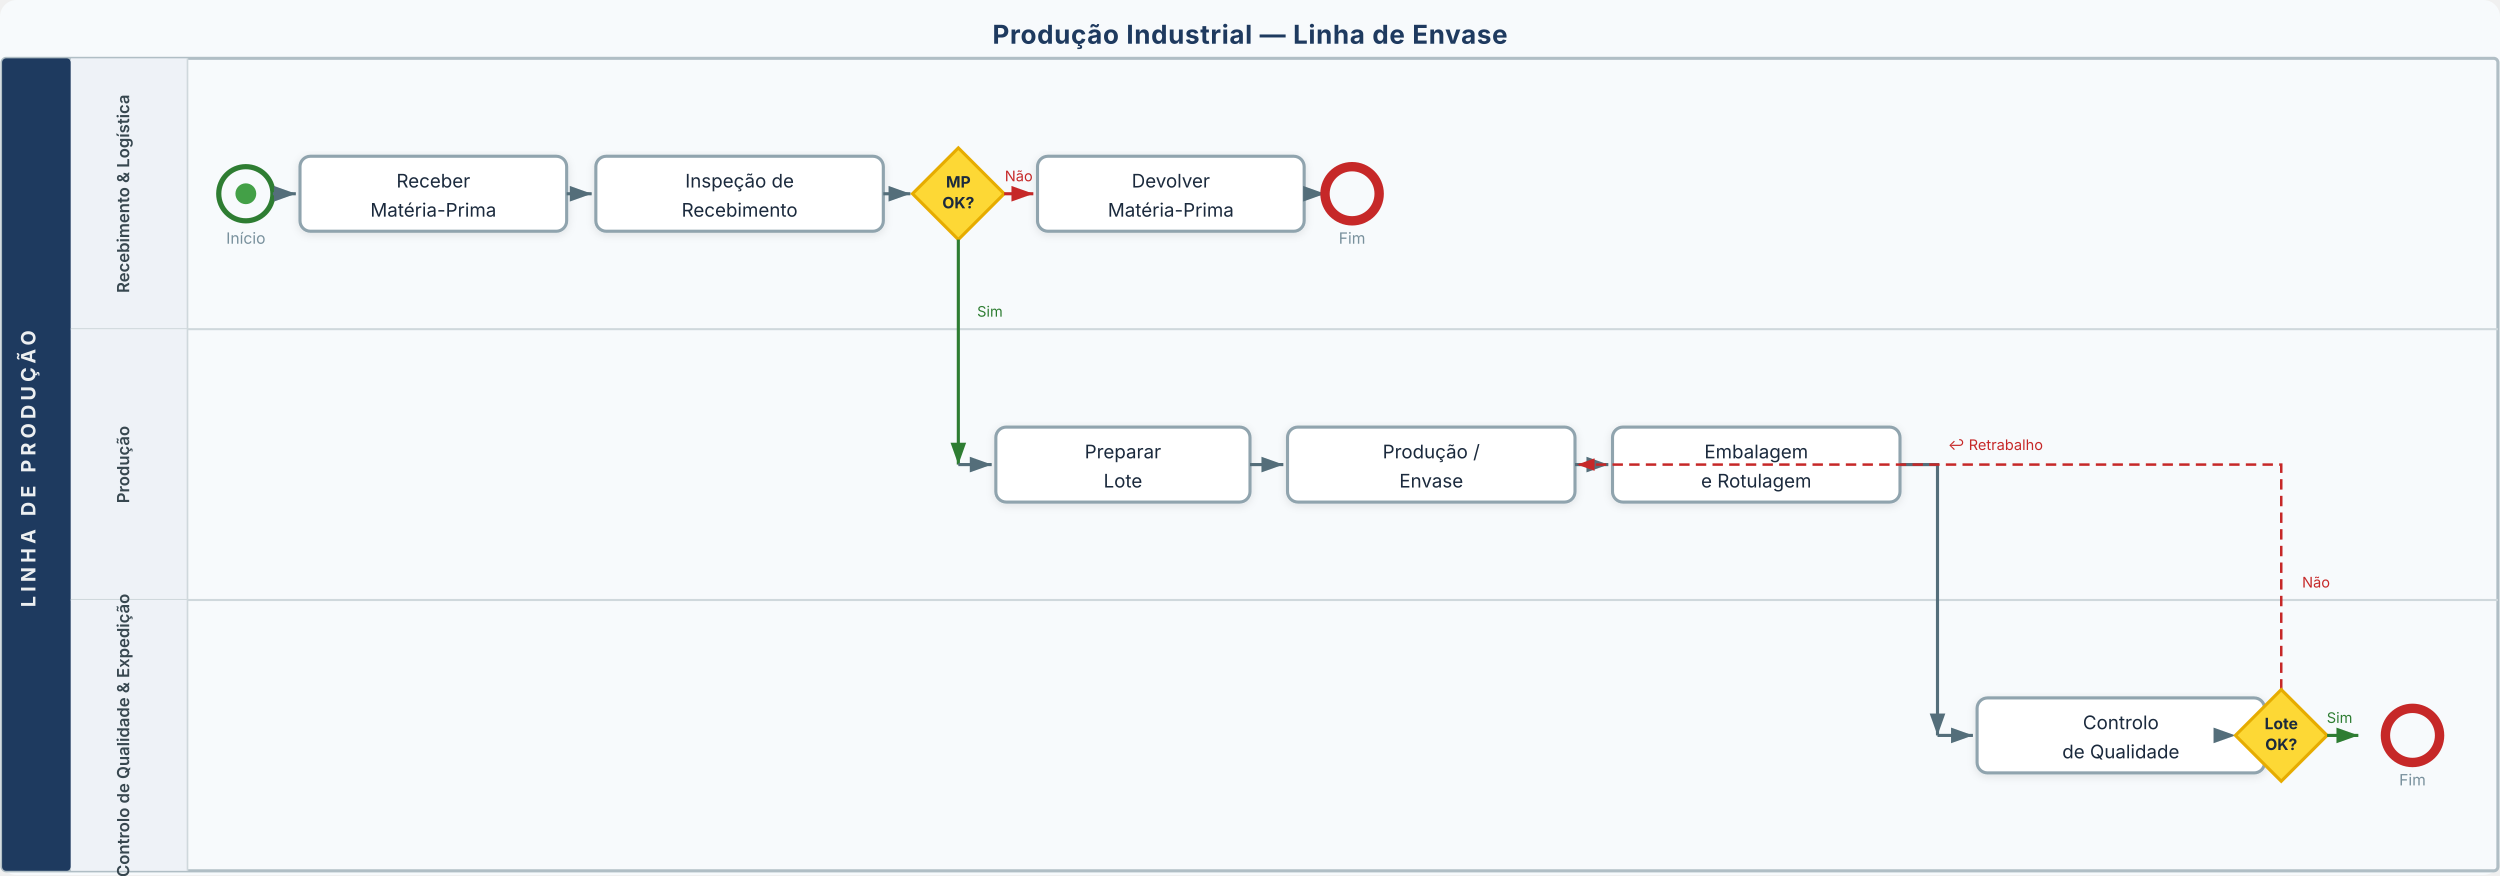
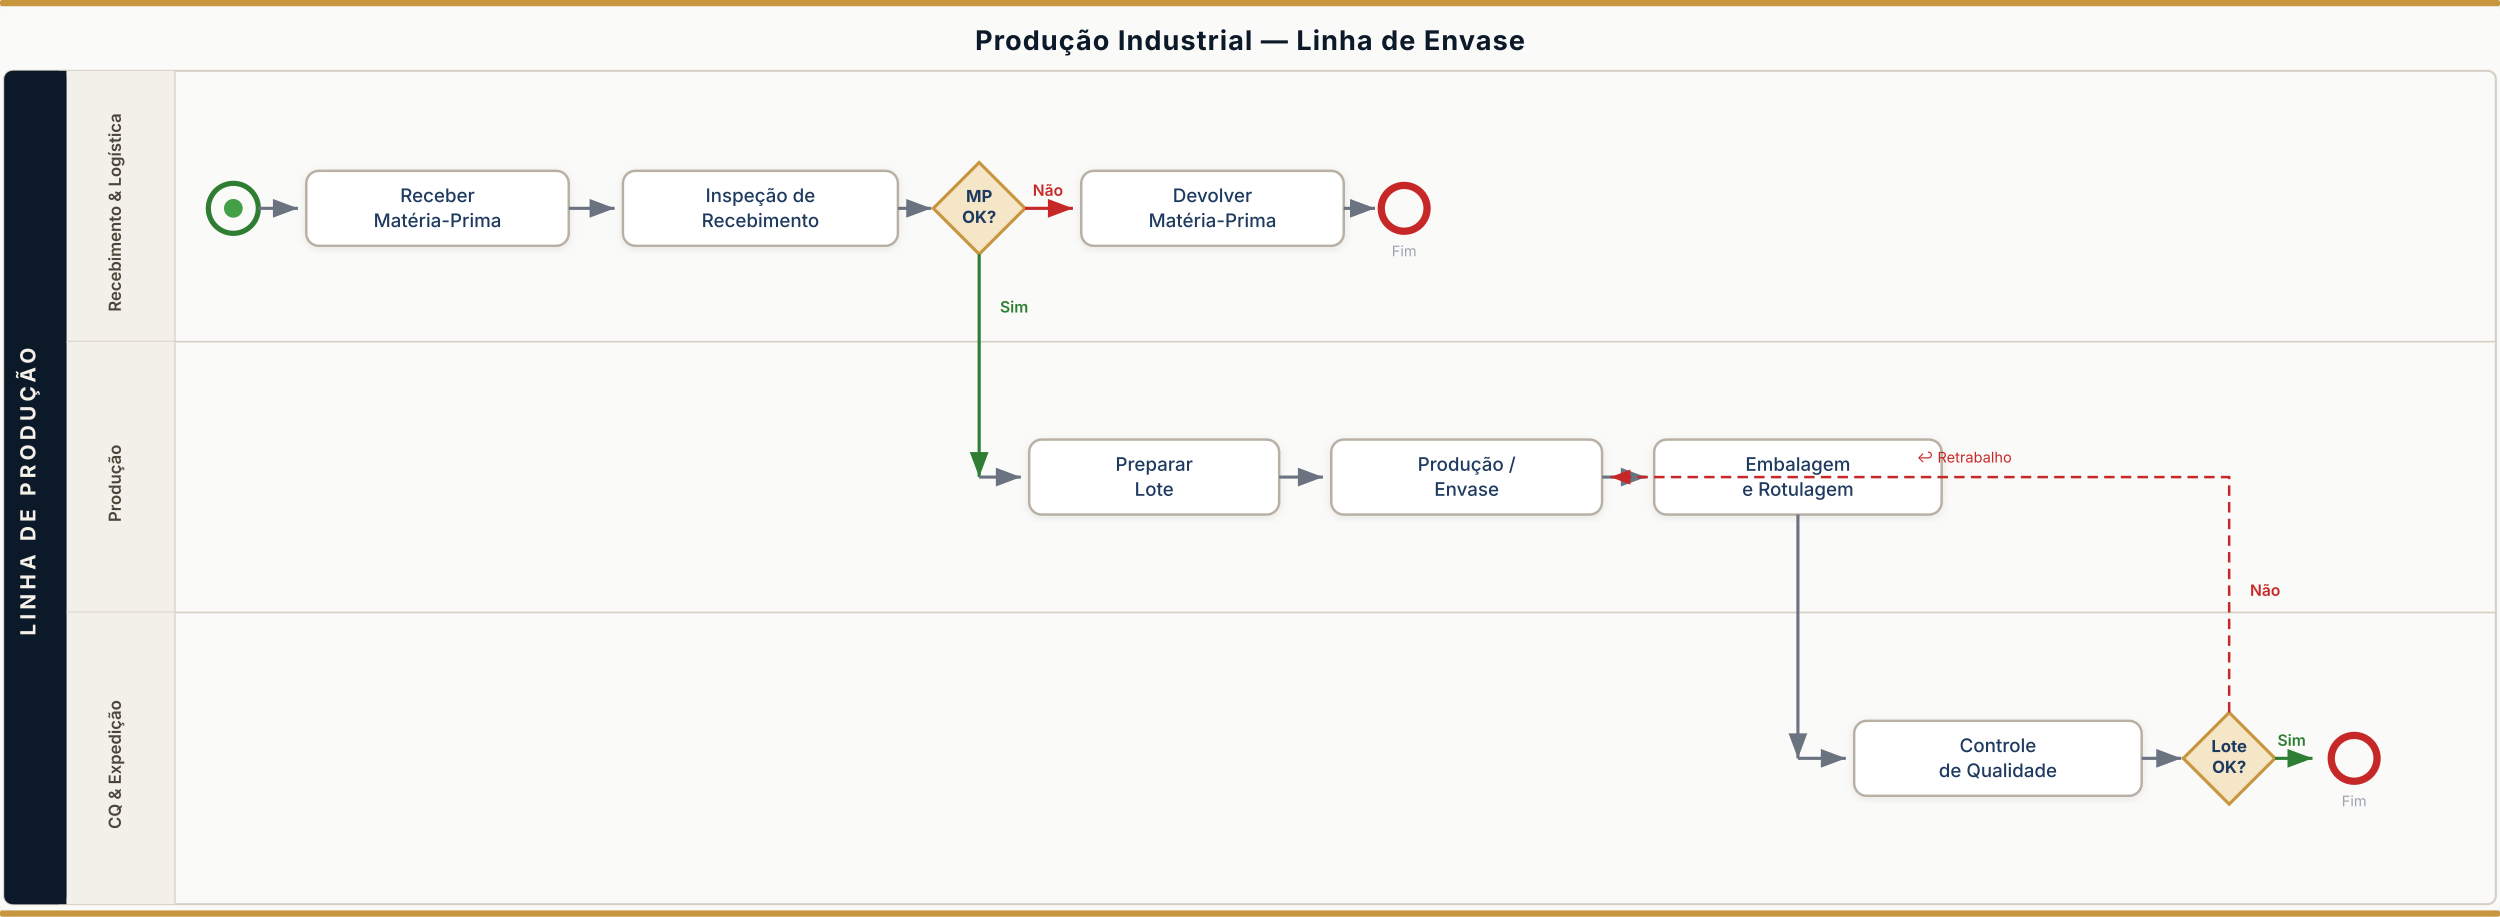
- <svg xmlns="http://www.w3.org/2000/svg" viewBox="0 0 1200 420" font-family="Inter,Arial,sans-serif">
+ <svg xmlns="http://www.w3.org/2000/svg" viewBox="0 0 1200 440" font-family="Inter,Segoe UI,Arial,sans-serif">
  <defs>
-     <marker id="a" markerWidth="7" markerHeight="5" refX="7" refY="2.5" orient="auto">
-       <polygon points="0 0,7 2.5,0 5" fill="#546E7A" />
+     <marker id="a" markerWidth="8" markerHeight="6" refX="8" refY="3" orient="auto">
+       <polygon points="0 0,8 3,0 6" fill="#6B7280" />
    </marker>
-     <marker id="ag" markerWidth="7" markerHeight="5" refX="7" refY="2.5" orient="auto">
-       <polygon points="0 0,7 2.5,0 5" fill="#2E7D32" />
+     <marker id="ag" markerWidth="8" markerHeight="6" refX="8" refY="3" orient="auto">
+       <polygon points="0 0,8 3,0 6" fill="#2E7D32" />
    </marker>
-     <marker id="ar" markerWidth="7" markerHeight="5" refX="7" refY="2.5" orient="auto">
-       <polygon points="0 0,7 2.5,0 5" fill="#C62828" />
+     <marker id="ar" markerWidth="8" markerHeight="6" refX="8" refY="3" orient="auto">
+       <polygon points="0 0,8 3,0 6" fill="#C62828" />
    </marker>
-     <filter id="sh" x="-5%" y="-10%" width="110%" height="130%">
-       <feDropShadow dx="0" dy="1" stdDeviation="2" flood-opacity="0.10" />
+     <filter id="sh">
+       <feDropShadow dx="0" dy="1" stdDeviation="2" flood-opacity=".08" />
    </filter>
  </defs>
-   <rect width="1200" height="420" fill="#F7FAFC" rx="8" />
-   <text x="600" y="21" text-anchor="middle" font-size="12.5" font-weight="700" fill="#1E3A5F" letter-spacing="0.3">Produção Industrial — Linha de Envase</text>
-   <rect x="1" y="28" width="1198" height="390" fill="none" stroke="#B0BEC5" stroke-width="1.5" rx="2" />
-   <rect x="1" y="28" width="33" height="390" fill="#1E3A5F" rx="2" />
-   <text x="17" y="225" text-anchor="middle" font-size="9.5" font-weight="700" fill="#ECEFF1" transform="rotate(-90,17,225)" letter-spacing="2">LINHA DE PRODUÇÃO</text>
-   <rect x="34" y="28" width="56" height="130" fill="#EEF2F7" />
-   <text x="62" y="93" text-anchor="middle" font-size="8" font-weight="600" fill="#37474F" transform="rotate(-90,62,93)">Recebimento &amp; Logística</text>
-   <line x1="34" y1="158" x2="1199" y2="158" stroke="#CFD8DC" stroke-width="1" />
-   <rect x="34" y="158" width="56" height="130" fill="#EEF2F7" />
-   <text x="62" y="223" text-anchor="middle" font-size="8" font-weight="600" fill="#37474F" transform="rotate(-90,62,223)">Produção</text>
-   <line x1="34" y1="288" x2="1199" y2="288" stroke="#CFD8DC" stroke-width="1" />
-   <rect x="34" y="288" width="56" height="130" fill="#EEF2F7" />
-   <text x="62" y="353" text-anchor="middle" font-size="8" font-weight="600" fill="#37474F" transform="rotate(-90,62,353)">Controlo de Qualidade &amp; Expedição</text>
-   <line x1="90" y1="28" x2="90" y2="418" stroke="#CFD8DC" stroke-width="0.8" />
-   <circle cx="118" cy="93" r="13" fill="none" stroke="#2E7D32" stroke-width="2.5" />
-   <circle cx="118" cy="93" r="5" fill="#43A047" />
-   <text x="118" y="117" text-anchor="middle" font-size="7.5" fill="#78909C">Início</text>
-   <line x1="131" y1="93" x2="142" y2="93" stroke="#546E7A" stroke-width="1.5" marker-end="url(#a)" />
-   <rect x="144" y="75" width="128" height="36" rx="5" fill="#fff" stroke="#90A4AE" stroke-width="1.5" filter="url(#sh)" />
-   <text x="208" y="90" text-anchor="middle" font-size="9" fill="#1B2A3D">Receber</text>
-   <text x="208" y="104" text-anchor="middle" font-size="9" fill="#1B2A3D">Matéria-Prima</text>
-   <line x1="272" y1="93" x2="284" y2="93" stroke="#546E7A" stroke-width="1.5" marker-end="url(#a)" />
-   <rect x="286" y="75" width="138" height="36" rx="5" fill="#fff" stroke="#90A4AE" stroke-width="1.5" filter="url(#sh)" />
-   <text x="355" y="90" text-anchor="middle" font-size="9" fill="#1B2A3D">Inspeção de</text>
-   <text x="355" y="104" text-anchor="middle" font-size="9" fill="#1B2A3D">Recebimento</text>
-   <line x1="424" y1="93" x2="437" y2="93" stroke="#546E7A" stroke-width="1.5" marker-end="url(#a)" />
-   <polygon points="460,71 482,93 460,115 438,93" fill="#FDD835" stroke="#E6AC00" stroke-width="1.5" />
-   <text x="460" y="90" text-anchor="middle" font-size="7.5" font-weight="700" fill="#1B2A3D">MP</text>
-   <text x="460" y="100" text-anchor="middle" font-size="7.5" font-weight="700" fill="#1B2A3D">OK?</text>
-   <line x1="482" y1="93" x2="496" y2="93" stroke="#C62828" stroke-width="1.5" marker-end="url(#ar)" />
-   <text x="489" y="87" text-anchor="middle" font-size="7" fill="#C62828">Não</text>
-   <rect x="498" y="75" width="128" height="36" rx="5" fill="#fff" stroke="#90A4AE" stroke-width="1.5" filter="url(#sh)" />
-   <text x="562" y="90" text-anchor="middle" font-size="9" fill="#1B2A3D">Devolver</text>
-   <text x="562" y="104" text-anchor="middle" font-size="9" fill="#1B2A3D">Matéria-Prima</text>
-   <line x1="626" y1="93" x2="636" y2="93" stroke="#546E7A" stroke-width="1.5" marker-end="url(#a)" />
-   <circle cx="649" cy="93" r="13" fill="none" stroke="#C62828" stroke-width="4.5" />
-   <text x="649" y="117" text-anchor="middle" font-size="7.5" fill="#78909C">Fim</text>
-   <path d="M 460,115 L 460,223" stroke="#2E7D32" stroke-width="1.5" fill="none" marker-end="url(#ag)" />
-   <text x="469" y="152" font-size="7" fill="#2E7D32">Sim</text>
-   <line x1="460" y1="223" x2="476" y2="223" stroke="#546E7A" stroke-width="1.5" marker-end="url(#a)" />
-   <rect x="478" y="205" width="122" height="36" rx="5" fill="#fff" stroke="#90A4AE" stroke-width="1.5" filter="url(#sh)" />
-   <text x="539" y="220" text-anchor="middle" font-size="9" fill="#1B2A3D">Preparar</text>
-   <text x="539" y="234" text-anchor="middle" font-size="9" fill="#1B2A3D">Lote</text>
-   <line x1="600" y1="223" x2="616" y2="223" stroke="#546E7A" stroke-width="1.5" marker-end="url(#a)" />
-   <rect x="618" y="205" width="138" height="36" rx="5" fill="#fff" stroke="#90A4AE" stroke-width="1.5" filter="url(#sh)" />
-   <text x="687" y="220" text-anchor="middle" font-size="9" fill="#1B2A3D">Produção /</text>
-   <text x="687" y="234" text-anchor="middle" font-size="9" fill="#1B2A3D">Envase</text>
-   <line x1="756" y1="223" x2="772" y2="223" stroke="#546E7A" stroke-width="1.5" marker-end="url(#a)" />
-   <rect x="774" y="205" width="138" height="36" rx="5" fill="#fff" stroke="#90A4AE" stroke-width="1.5" filter="url(#sh)" />
-   <text x="843" y="220" text-anchor="middle" font-size="9" fill="#1B2A3D">Embalagem</text>
-   <text x="843" y="234" text-anchor="middle" font-size="9" fill="#1B2A3D">e Rotulagem</text>
-   <path d="M 912,223 L 930,223 L 930,353" stroke="#546E7A" stroke-width="1.5" fill="none" marker-end="url(#a)" />
-   <path d="M 1095,331 L 1095,223 L 757,223" stroke="#C62828" stroke-width="1.2" fill="none" stroke-dasharray="5,3" marker-end="url(#ar)" />
-   <text x="1105" y="282" font-size="7" fill="#C62828">Não</text>
-   <text x="935" y="216" font-size="7" fill="#C62828">↩ Retrabalho</text>
-   <line x1="930" y1="353" x2="947" y2="353" stroke="#546E7A" stroke-width="1.5" marker-end="url(#a)" />
-   <rect x="949" y="335" width="138" height="36" rx="5" fill="#fff" stroke="#90A4AE" stroke-width="1.5" filter="url(#sh)" />
-   <text x="1018" y="350" text-anchor="middle" font-size="9" fill="#1B2A3D">Controlo</text>
-   <text x="1018" y="364" text-anchor="middle" font-size="9" fill="#1B2A3D">de Qualidade</text>
-   <line x1="1087" y1="353" x2="1073" y2="353" stroke="#546E7A" stroke-width="1.5" />
-   <line x1="1073" y1="353" x2="1073" y2="353" stroke="#546E7A" stroke-width="1.5" marker-end="url(#a)" />
-   <polygon points="1095,331 1117,353 1095,375 1073,353" fill="#FDD835" stroke="#E6AC00" stroke-width="1.5" />
-   <text x="1095" y="350" text-anchor="middle" font-size="7.5" font-weight="700" fill="#1B2A3D">Lote</text>
-   <text x="1095" y="360" text-anchor="middle" font-size="7.5" font-weight="700" fill="#1B2A3D">OK?</text>
-   <line x1="1117" y1="353" x2="1132" y2="353" stroke="#2E7D32" stroke-width="1.5" marker-end="url(#ag)" />
-   <text x="1123" y="347" text-anchor="middle" font-size="7" fill="#2E7D32">Sim</text>
-   <circle cx="1158" cy="353" r="13" fill="none" stroke="#C62828" stroke-width="4.5" />
-   <text x="1158" y="377" text-anchor="middle" font-size="7.5" fill="#78909C">Fim</text>
+   <rect width="1200" height="440" fill="#FAFAF8" rx="6" />
+   <rect width="1200" height="3" fill="#C8963E" rx="1" />
+   <text x="600" y="24" text-anchor="middle" font-size="13" font-weight="700" fill="#0B1929" letter-spacing=".5">Produção Industrial — Linha de Envase</text>
+   <rect x="2" y="34" width="1196" height="400" fill="none" stroke="#D5CFC5" stroke-width="1" rx="4" />
+   <rect x="2" y="34" width="30" height="400" fill="#0B1929" rx="4" />
+   <rect x="6" y="34" width="26" height="400" fill="#0B1929" />
+   <text x="17" y="236" text-anchor="middle" font-size="10" font-weight="700" fill="#F5F0E8" letter-spacing="2" transform="rotate(-90,17,236)">LINHA DE PRODUÇÃO</text>
+   <rect x="32" y="34" width="52" height="130" fill="#F3F0EA" />
+   <text x="58" y="102" text-anchor="middle" font-size="8" font-weight="600" fill="#4A4539" transform="rotate(-90,58,102)">Recebimento &amp; Logística</text>
+   <line x1="32" y1="164" x2="1198" y2="164" stroke="#D5CFC5" stroke-width=".8" />
+   <rect x="32" y="164" width="52" height="130" fill="#F3F0EA" />
+   <text x="58" y="232" text-anchor="middle" font-size="8" font-weight="600" fill="#4A4539" transform="rotate(-90,58,232)">Produção</text>
+   <line x1="32" y1="294" x2="1198" y2="294" stroke="#D5CFC5" stroke-width=".8" />
+   <rect x="32" y="294" width="52" height="140" fill="#F3F0EA" />
+   <text x="58" y="367" text-anchor="middle" font-size="8" font-weight="600" fill="#4A4539" transform="rotate(-90,58,367)">CQ &amp; Expedição</text>
+   <line x1="84" y1="34" x2="84" y2="434" stroke="#D5CFC5" stroke-width=".6" />
+   <circle cx="112" cy="100" r="12" fill="none" stroke="#2E7D32" stroke-width="2.5" />
+   <circle cx="112" cy="100" r="4.5" fill="#43A047" />
+   <line x1="124" y1="100" x2="143" y2="100" stroke="#6B7280" stroke-width="1.5" marker-end="url(#a)" />
+   <rect x="147" y="82" width="126" height="36" rx="6" fill="#fff" stroke="#B8B0A4" stroke-width="1.2" filter="url(#sh)" />
+   <text x="210" y="97" text-anchor="middle" font-size="9" font-weight="500" fill="#1E3A5F">Receber</text>
+   <text x="210" y="109" text-anchor="middle" font-size="9" font-weight="500" fill="#1E3A5F">Matéria-Prima</text>
+   <line x1="273" y1="100" x2="295" y2="100" stroke="#6B7280" stroke-width="1.5" marker-end="url(#a)" />
+   <rect x="299" y="82" width="132" height="36" rx="6" fill="#fff" stroke="#B8B0A4" stroke-width="1.2" filter="url(#sh)" />
+   <text x="365" y="97" text-anchor="middle" font-size="9" font-weight="500" fill="#1E3A5F">Inspeção de</text>
+   <text x="365" y="109" text-anchor="middle" font-size="9" font-weight="500" fill="#1E3A5F">Recebimento</text>
+   <line x1="431" y1="100" x2="447" y2="100" stroke="#6B7280" stroke-width="1.5" marker-end="url(#a)" />
+   <polygon points="470,78 492,100 470,122 448,100" fill="#F5E6C8" stroke="#C8963E" stroke-width="1.5" />
+   <text x="470" y="97" text-anchor="middle" font-size="8" font-weight="700" fill="#1E3A5F">MP</text>
+   <text x="470" y="107" text-anchor="middle" font-size="8" font-weight="700" fill="#1E3A5F">OK?</text>
+   <line x1="492" y1="100" x2="515" y2="100" stroke="#C62828" stroke-width="1.5" marker-end="url(#ar)" />
+   <text x="503" y="94" text-anchor="middle" font-size="7.5" font-weight="600" fill="#C62828">Não</text>
+   <rect x="519" y="82" width="126" height="36" rx="6" fill="#fff" stroke="#B8B0A4" stroke-width="1.2" filter="url(#sh)" />
+   <text x="582" y="97" text-anchor="middle" font-size="9" font-weight="500" fill="#1E3A5F">Devolver</text>
+   <text x="582" y="109" text-anchor="middle" font-size="9" font-weight="500" fill="#1E3A5F">Matéria-Prima</text>
+   <line x1="645" y1="100" x2="660" y2="100" stroke="#6B7280" stroke-width="1.5" marker-end="url(#a)" />
+   <circle cx="674" cy="100" r="11" fill="none" stroke="#C62828" stroke-width="3.5" />
+   <text x="674" y="123" text-anchor="middle" font-size="7" fill="#9CA3AF">Fim</text>
+   <path d="M470,122 L470,229" stroke="#2E7D32" stroke-width="1.5" fill="none" marker-end="url(#ag)" />
+   <text x="480" y="150" font-size="7.5" font-weight="600" fill="#2E7D32">Sim</text>
+   <line x1="470" y1="229" x2="490" y2="229" stroke="#6B7280" stroke-width="1.5" marker-end="url(#a)" />
+   <rect x="494" y="211" width="120" height="36" rx="6" fill="#fff" stroke="#B8B0A4" stroke-width="1.2" filter="url(#sh)" />
+   <text x="554" y="226" text-anchor="middle" font-size="9" font-weight="500" fill="#1E3A5F">Preparar</text>
+   <text x="554" y="238" text-anchor="middle" font-size="9" font-weight="500" fill="#1E3A5F">Lote</text>
+   <line x1="614" y1="229" x2="635" y2="229" stroke="#6B7280" stroke-width="1.5" marker-end="url(#a)" />
+   <rect x="639" y="211" width="130" height="36" rx="6" fill="#fff" stroke="#B8B0A4" stroke-width="1.2" filter="url(#sh)" />
+   <text x="704" y="226" text-anchor="middle" font-size="9" font-weight="500" fill="#1E3A5F">Produção /</text>
+   <text x="704" y="238" text-anchor="middle" font-size="9" font-weight="500" fill="#1E3A5F">Envase</text>
+   <line x1="769" y1="229" x2="790" y2="229" stroke="#6B7280" stroke-width="1.5" marker-end="url(#a)" />
+   <rect x="794" y="211" width="138" height="36" rx="6" fill="#fff" stroke="#B8B0A4" stroke-width="1.2" filter="url(#sh)" />
+   <text x="863" y="226" text-anchor="middle" font-size="9" font-weight="500" fill="#1E3A5F">Embalagem</text>
+   <text x="863" y="238" text-anchor="middle" font-size="9" font-weight="500" fill="#1E3A5F">e Rotulagem</text>
+   <path d="M863,247 L863,364" stroke="#6B7280" stroke-width="1.5" fill="none" marker-end="url(#a)" />
+   <rect x="890" y="346" width="138" height="36" rx="6" fill="#fff" stroke="#B8B0A4" stroke-width="1.2" filter="url(#sh)" />
+   <text x="959" y="361" text-anchor="middle" font-size="9" font-weight="500" fill="#1E3A5F">Controle</text>
+   <text x="959" y="373" text-anchor="middle" font-size="9" font-weight="500" fill="#1E3A5F">de Qualidade</text>
+   <line x1="863" y1="364" x2="886" y2="364" stroke="#6B7280" stroke-width="1.5" marker-end="url(#a)" />
+   <line x1="1028" y1="364" x2="1047" y2="364" stroke="#6B7280" stroke-width="1.5" marker-end="url(#a)" />
+   <polygon points="1070,342 1092,364 1070,386 1048,364" fill="#F5E6C8" stroke="#C8963E" stroke-width="1.5" />
+   <text x="1070" y="361" text-anchor="middle" font-size="8" font-weight="700" fill="#1E3A5F">Lote</text>
+   <text x="1070" y="371" text-anchor="middle" font-size="8" font-weight="700" fill="#1E3A5F">OK?</text>
+   <line x1="1092" y1="364" x2="1110" y2="364" stroke="#2E7D32" stroke-width="1.5" marker-end="url(#ag)" />
+   <text x="1100" y="358" text-anchor="middle" font-size="7.5" font-weight="600" fill="#2E7D32">Sim</text>
+   <circle cx="1130" cy="364" r="11" fill="none" stroke="#C62828" stroke-width="3.5" />
+   <text x="1130" y="387" text-anchor="middle" font-size="7" fill="#9CA3AF">Fim</text>
+   <path d="M1070,342 L1070,229 L773,229" stroke="#C62828" stroke-width="1.2" fill="none" stroke-dasharray="5,3" marker-end="url(#ar)" />
+   <text x="1080" y="286" font-size="7.5" font-weight="600" fill="#C62828">Não</text>
+   <text x="920" y="222" font-size="7" fill="#C62828">↩ Retrabalho</text>
+   <rect y="437" width="1200" height="3" fill="#C8963E" rx="1" />
</svg>
